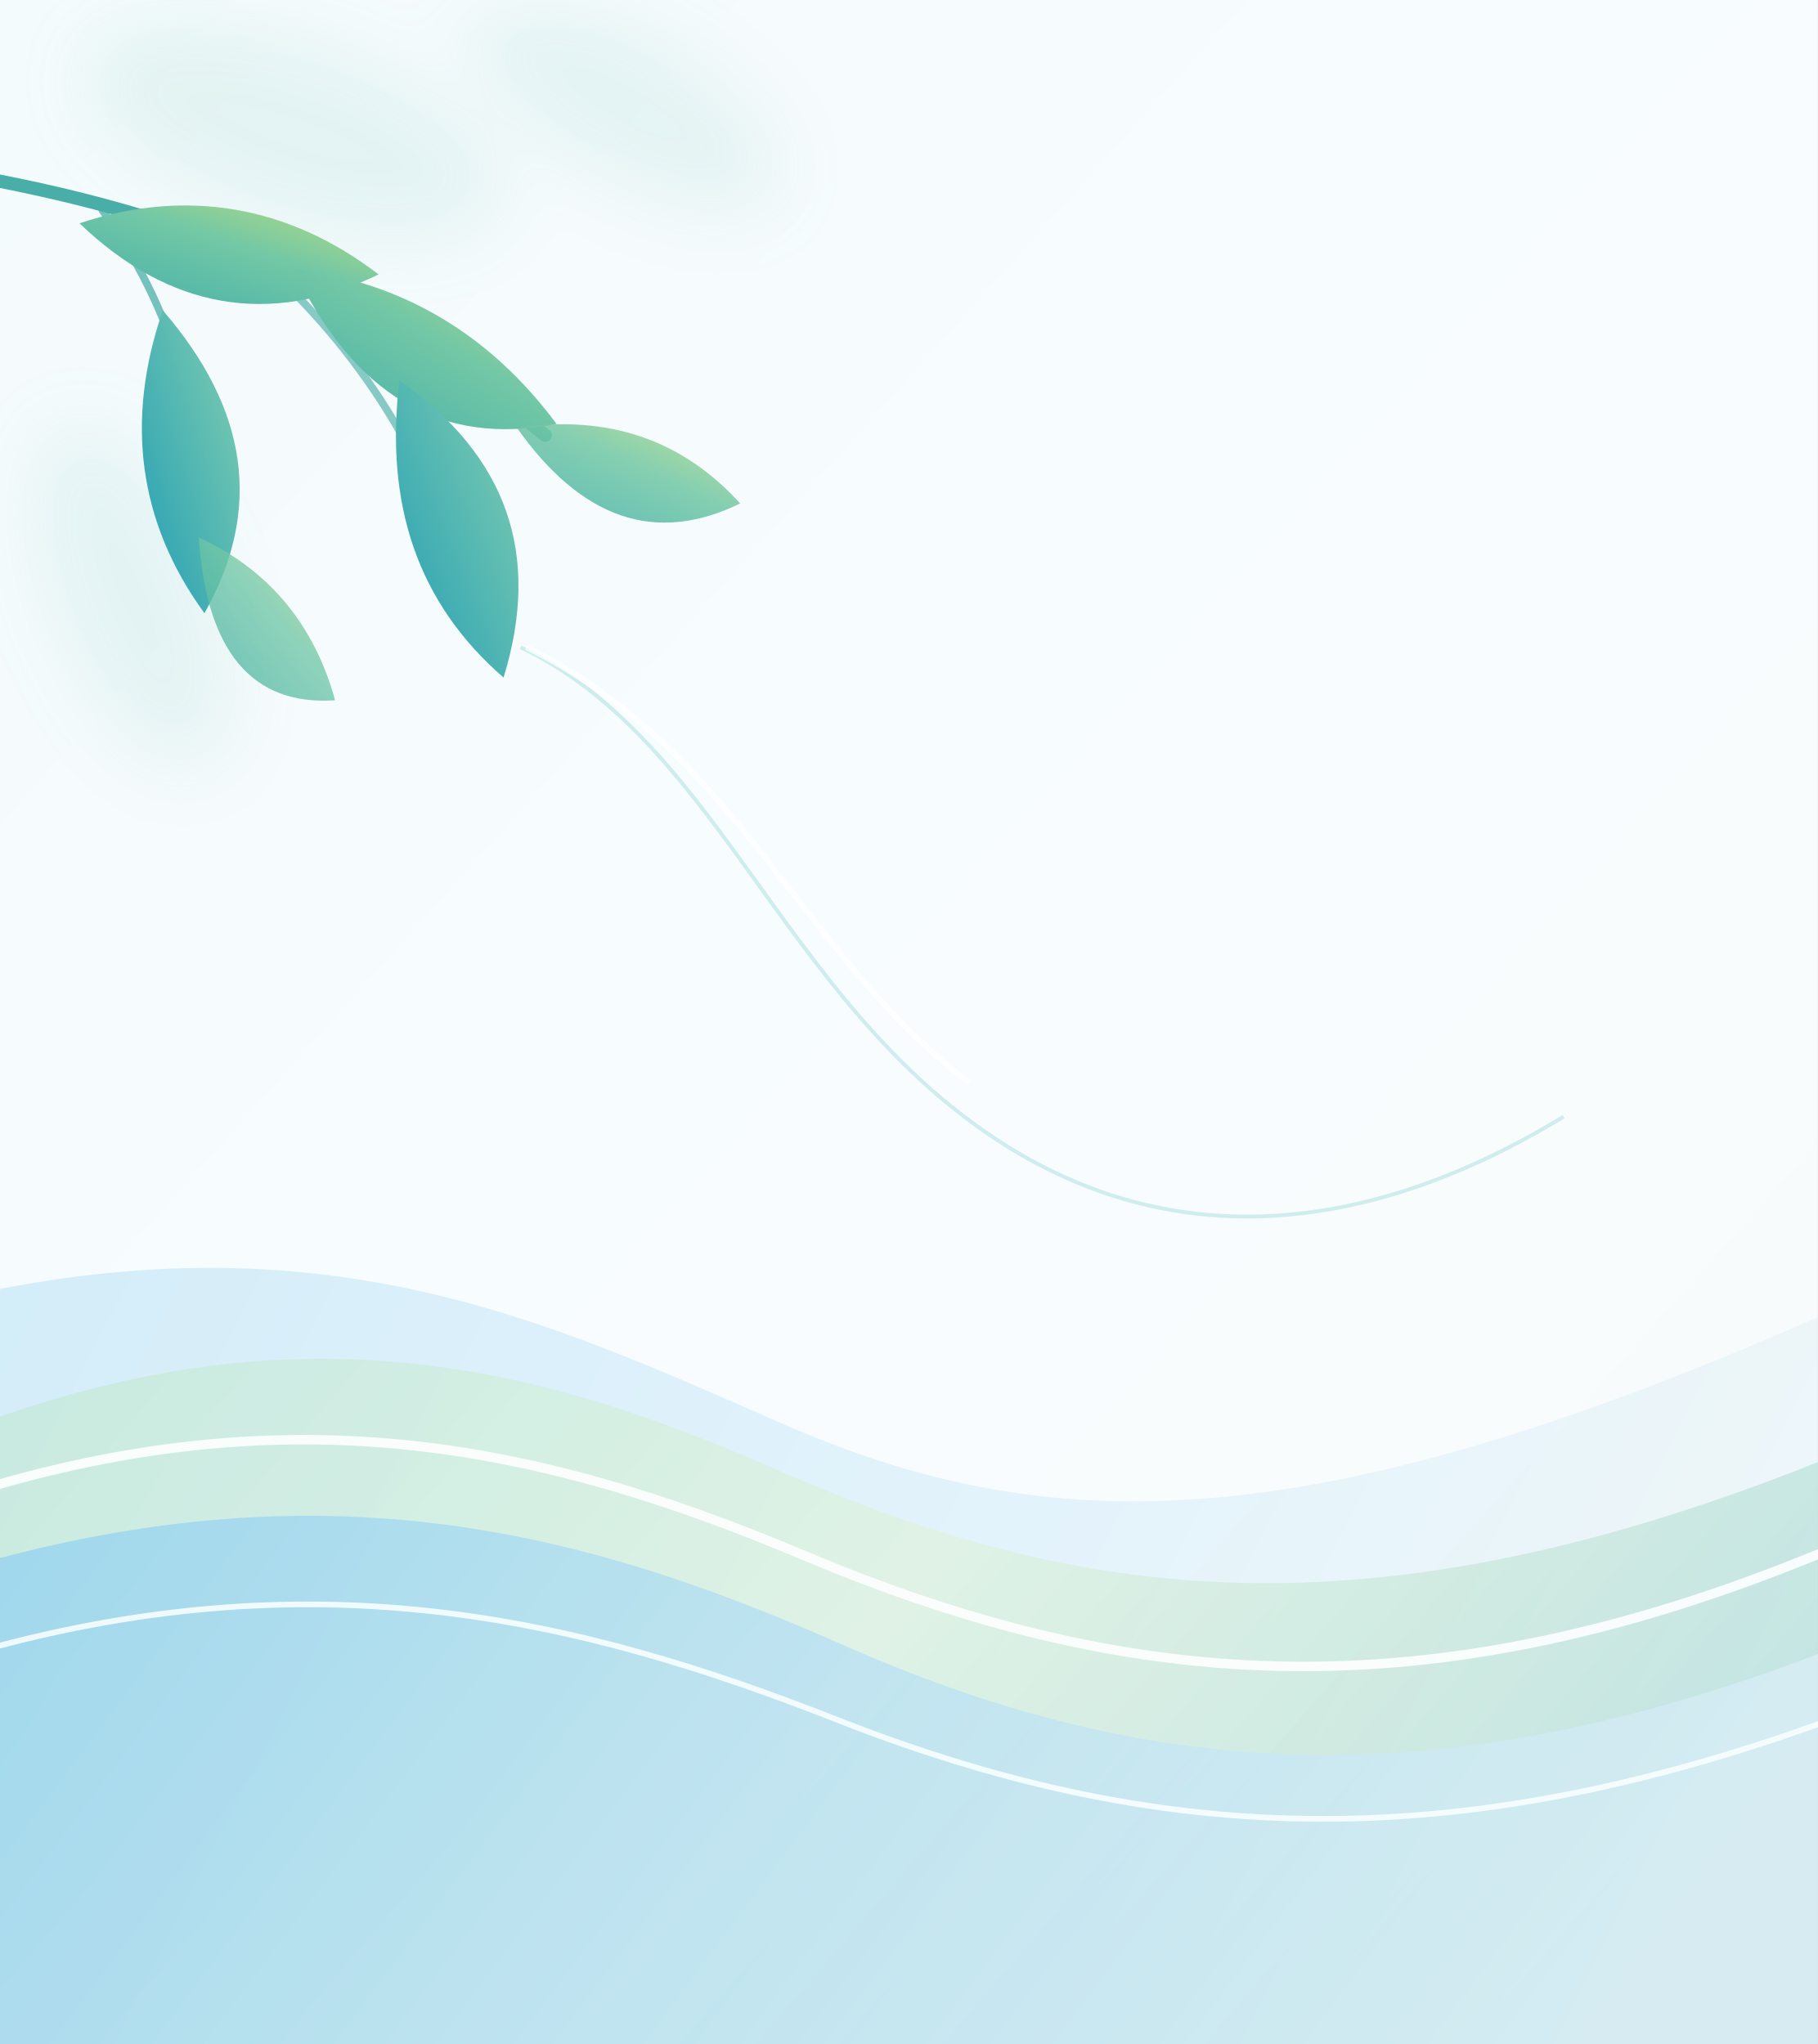
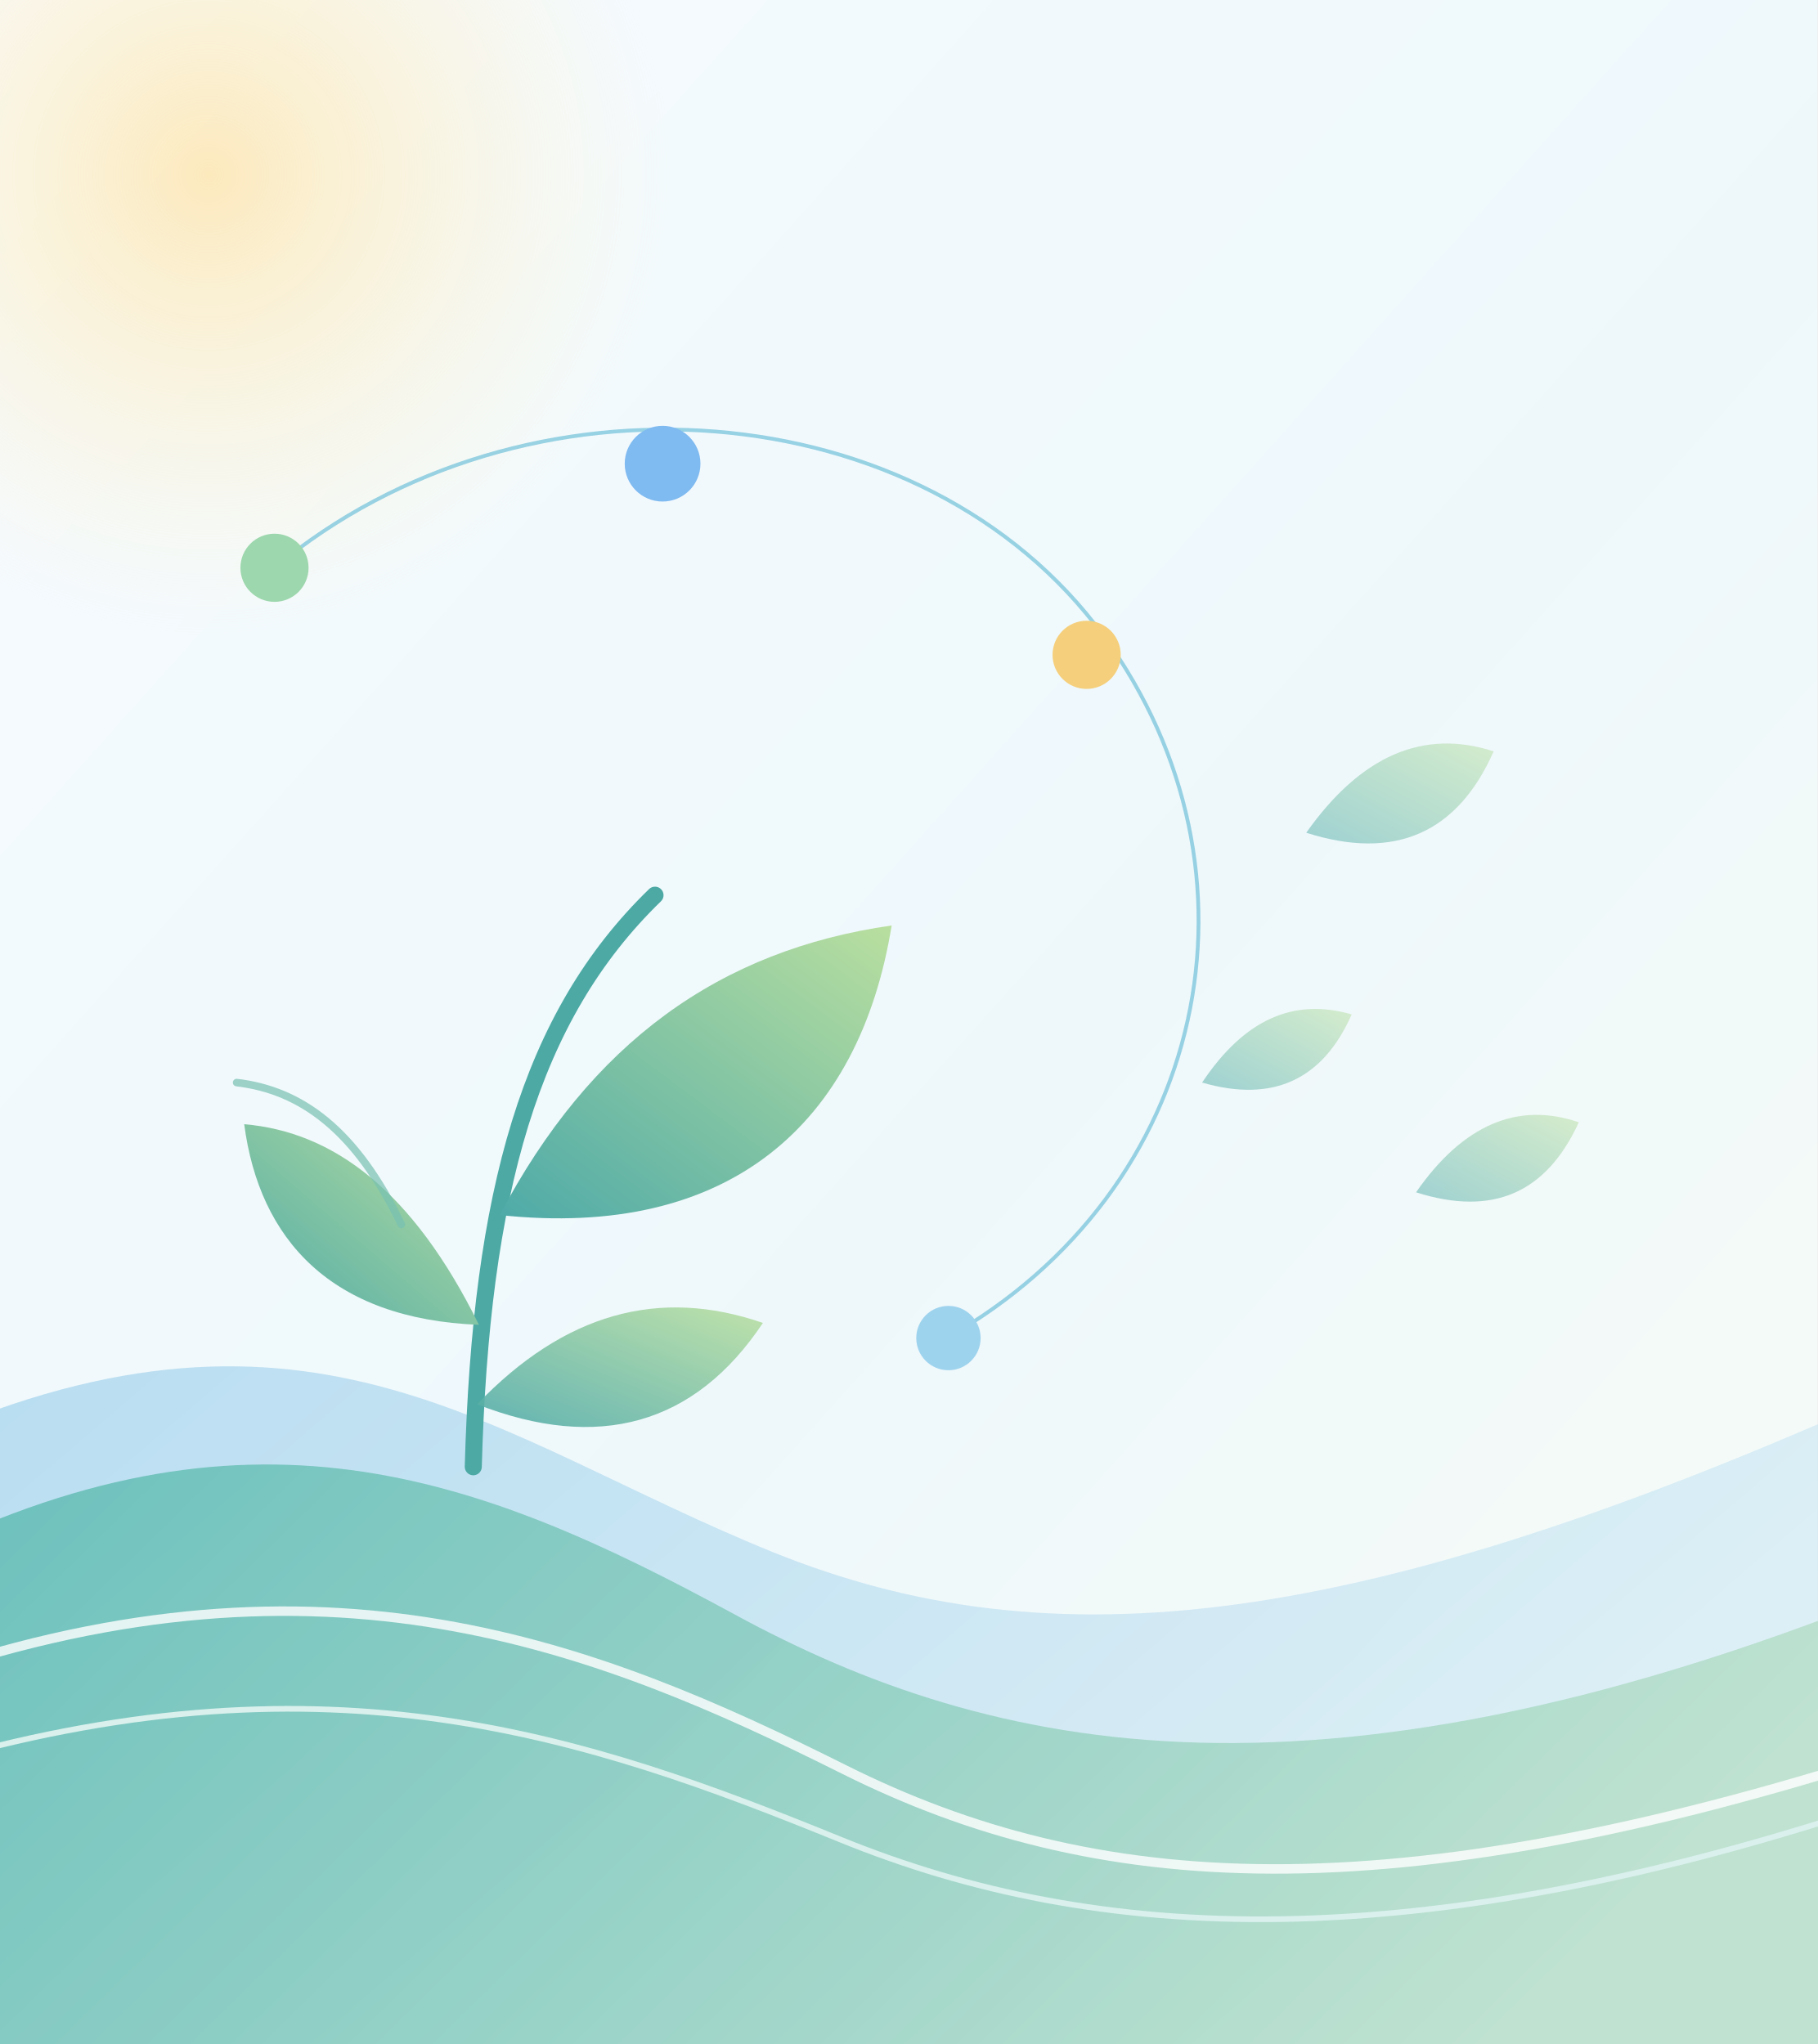
- <svg xmlns="http://www.w3.org/2000/svg" viewBox="0 0 960 1080">
+ <svg xmlns="http://www.w3.org/2000/svg" viewBox="0 0 960 1080" role="img" aria-labelledby="title desc">
  <defs>
-     <linearGradient id="bg" x1="0" y1="0" x2="1" y2="1">
-       <stop offset="0" stop-color="#F4FBFC" />
-       <stop offset=".55" stop-color="#F8FCFF" />
-       <stop offset="1" stop-color="#F7FBF8" />
+     <linearGradient id="sky" x1="0" y1="0" x2="1" y2="1">
+       <stop offset="0" stop-color="#f7fbff" />
+       <stop offset=".55" stop-color="#eef8fb" />
+       <stop offset="1" stop-color="#f8fbf6" />
    </linearGradient>
-     <linearGradient id="leafA" x1="0" y1="1" x2="1" y2="0">
-       <stop stop-color="#42AFA8" />
-       <stop offset=".55" stop-color="#72C7A6" />
-       <stop offset="1" stop-color="#B9DD82" />
+     <linearGradient id="waveA" x1="0" y1="0" x2="1" y2=".4">
+       <stop stop-color="#8fc9e8" />
+       <stop offset="1" stop-color="#cfe9f5" />
    </linearGradient>
-     <linearGradient id="leafB" x1="0" y1="1" x2="1" y2="0">
-       <stop stop-color="#239EB5" />
-       <stop offset="1" stop-color="#83CFB0" />
+     <linearGradient id="waveB" x1="0" y1="0" x2="1" y2=".3">
+       <stop stop-color="#58b9b0" />
+       <stop offset="1" stop-color="#b8dfc9" />
    </linearGradient>
-     <linearGradient id="waveBlue" x1="0" y1="0" x2="1" y2=".2">
-       <stop stop-color="#8CCEF0" />
-       <stop offset="1" stop-color="#DCEFF8" />
+     <linearGradient id="leaf" x1="0" y1="1" x2="1" y2="0">
+       <stop stop-color="#4eaaa8" />
+       <stop offset="1" stop-color="#b9df9f" />
    </linearGradient>
-     <linearGradient id="waveMint" x1="0" y1="0" x2="1" y2=".3">
-       <stop stop-color="#BCE7D0" />
-       <stop offset=".55" stop-color="#DDF2D5" />
-       <stop offset="1" stop-color="#A6D8D2" />
-     </linearGradient>
-     <filter id="soft">
-       <feGaussianBlur stdDeviation="18" />
-     </filter>
+     <radialGradient id="sun">
+       <stop stop-color="#ffe3a3" stop-opacity=".72" />
+       <stop offset="1" stop-color="#fff2ca" stop-opacity="0" />
+     </radialGradient>
  </defs>
-   <rect width="960" height="1080" fill="url(#bg)" />
-   <g opacity=".12" filter="url(#soft)" fill="#62BEB0">
-     <ellipse cx="155" cy="70" rx="115" ry="48" transform="rotate(18 155 70)" />
-     <ellipse cx="330" cy="55" rx="92" ry="38" transform="rotate(30 330 55)" />
-     <ellipse cx="70" cy="315" rx="96" ry="42" transform="rotate(68 70 315)" />
-   </g>
-   <g fill="none" stroke="#4AAEA8" stroke-linecap="round">
-     <path d="M-20 92C92 112 184 145 288 230" stroke-width="7" />
-     <path d="M54 111C92 164 107 220 109 288" stroke-width="4" opacity=".75" />
-     <path d="M137 137C190 185 228 243 246 315" stroke-width="4" opacity=".65" />
+   <rect width="960" height="1080" fill="url(#sky)" />
+   <circle cx="110" cy="92" r="245" fill="url(#sun)" />
+   <path d="M-40 760C165 670 260 760 408 820s310 42 592-85v345H-40Z" fill="url(#waveA)" opacity=".58" />
+   <path d="M-50 825c180-92 302-46 438 28s310 112 622-16v243H-50Z" fill="url(#waveB)" opacity=".82" />
+   <path d="M-40 885c212-72 354-16 486 50s286 77 554-9" fill="none" stroke="#fff" stroke-width="5" opacity=".8" />
+   <path d="M-30 930c205-58 339-13 474 42s303 64 555-21" fill="none" stroke="#d9f0ec" stroke-width="3" />
+   <g opacity=".78" fill="none" stroke="#7ec6dc" stroke-width="2">
+     <path d="M145 300c132-110 343-94 438 36 91 125 55 293-83 371" />
  </g>
  <g>
-     <path d="M42 118C99 99 153 109 200 145c-58 28-111 18-158-27Z" fill="url(#leafA)" />
-     <path d="M86 164c-20 58-13 112 22 160 31-55 23-108-22-160Z" fill="url(#leafB)" />
-     <path d="M155 142c58 7 104 35 139 82-61 12-107-15-139-82Z" fill="url(#leafA)" />
-     <path d="M211 201c-8 66 10 118 55 157 20-65 2-117-55-157Z" fill="url(#leafB)" />
-     <path d="M273 226c48-7 87 6 118 40-45 22-84 8-118-40Z" fill="url(#leafA)" opacity=".86" />
-     <path d="M105 284c37 17 61 46 72 86-44 3-68-26-72-86Z" fill="url(#leafA)" opacity=".78" />
+     <circle cx="145" cy="300" r="18" fill="#9dd7ad" />
+     <circle cx="350" cy="245" r="20" fill="#7fbaf0" />
+     <circle cx="574" cy="346" r="18" fill="#f5cf7b" />
+     <circle cx="501" cy="707" r="17" fill="#9ed3ee" />
  </g>
-   <path d="M-40 690C165 638 287 697 415 753c145 63 288 62 585-75v402H-40Z" fill="url(#waveBlue)" opacity=".34" />
-   <path d="M-40 764c180-76 313-48 449 12 170 75 331 93 591-20v324H-40Z" fill="url(#waveMint)" opacity=".58" />
-   <path d="M-40 835c205-66 349-26 485 34 174 77 335 82 555-11v222H-40Z" fill="url(#waveBlue)" opacity=".72" />
-   <path d="M-35 795c183-62 320-32 460 27 176 74 343 88 575-18" fill="none" stroke="#FFFFFF" stroke-width="5" opacity=".88" />
-   <path d="M-20 875c185-54 326-20 463 34 176 69 339 74 557-13" fill="none" stroke="#F8FEFF" stroke-width="3" opacity=".9" />
-   <path d="M275 342C375 390 410 516 512 592c95 71 204 65 314-2" fill="none" stroke="#8CD4D2" stroke-width="2" opacity=".38" />
-   <path d="M278 342C390 397 423 505 512 572" fill="none" stroke="#FFFFFF" stroke-width="3" opacity=".72" />
+   <g transform="translate(120 425)">
+     <path d="M130 350c4-145 30-238 96-302" fill="none" stroke="#4ca9a4" stroke-width="9" stroke-linecap="round" />
+     <path d="M133 275c-35-71-77-102-124-106 8 61 46 103 124 106Z" fill="url(#leaf)" />
+     <path d="M144 217c48-91 116-140 207-153-17 105-86 166-207 153Z" fill="url(#leaf)" />
+     <path d="M132 317c46-48 96-62 151-43-36 54-87 68-151 43Z" fill="url(#leaf)" opacity=".88" />
+     <path d="M92 222C68 172 39 151 5 147" fill="none" stroke="#77c1b1" stroke-width="4" stroke-linecap="round" opacity=".7" />
+   </g>
+   <g fill="url(#leaf)" opacity=".5">
+     <path d="M690 440c29-41 62-55 99-43-19 43-52 58-99 43Z" />
+     <path d="M635 572c22-33 48-45 79-36-15 34-41 47-79 36Z" />
+     <path d="M748 630c25-36 54-48 86-37-17 37-45 50-86 37Z" />
+   </g>
</svg>
